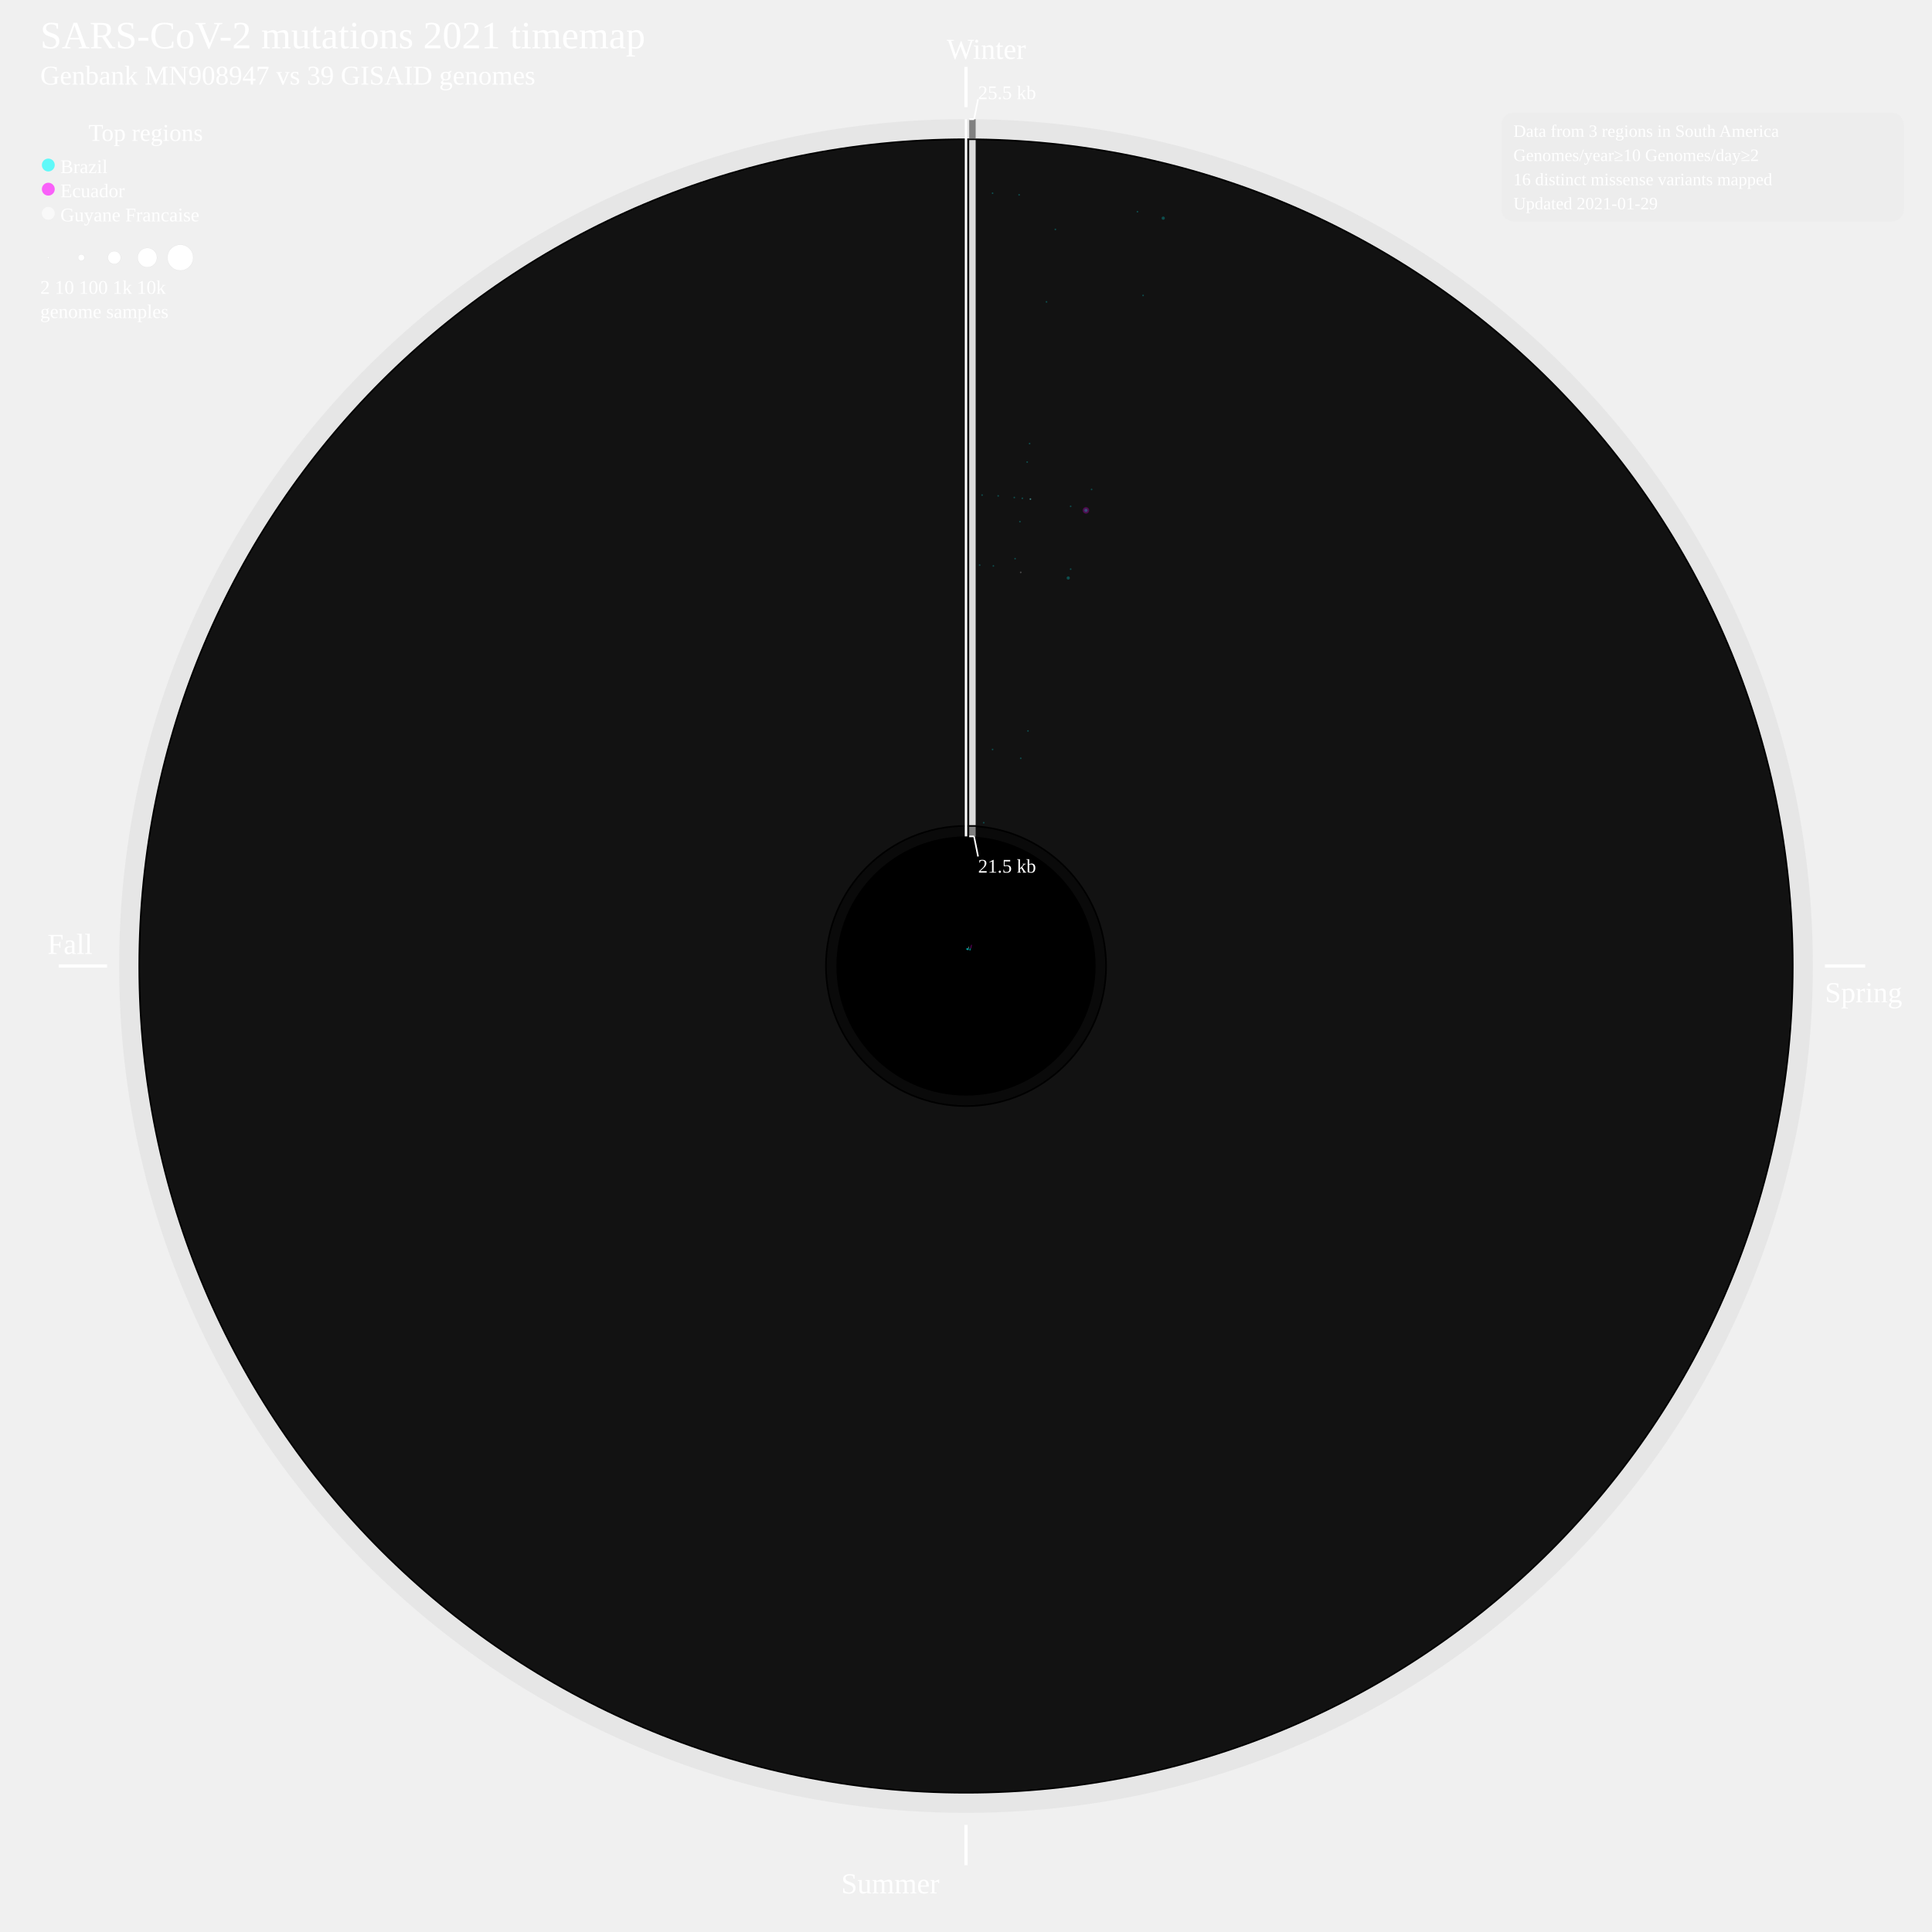
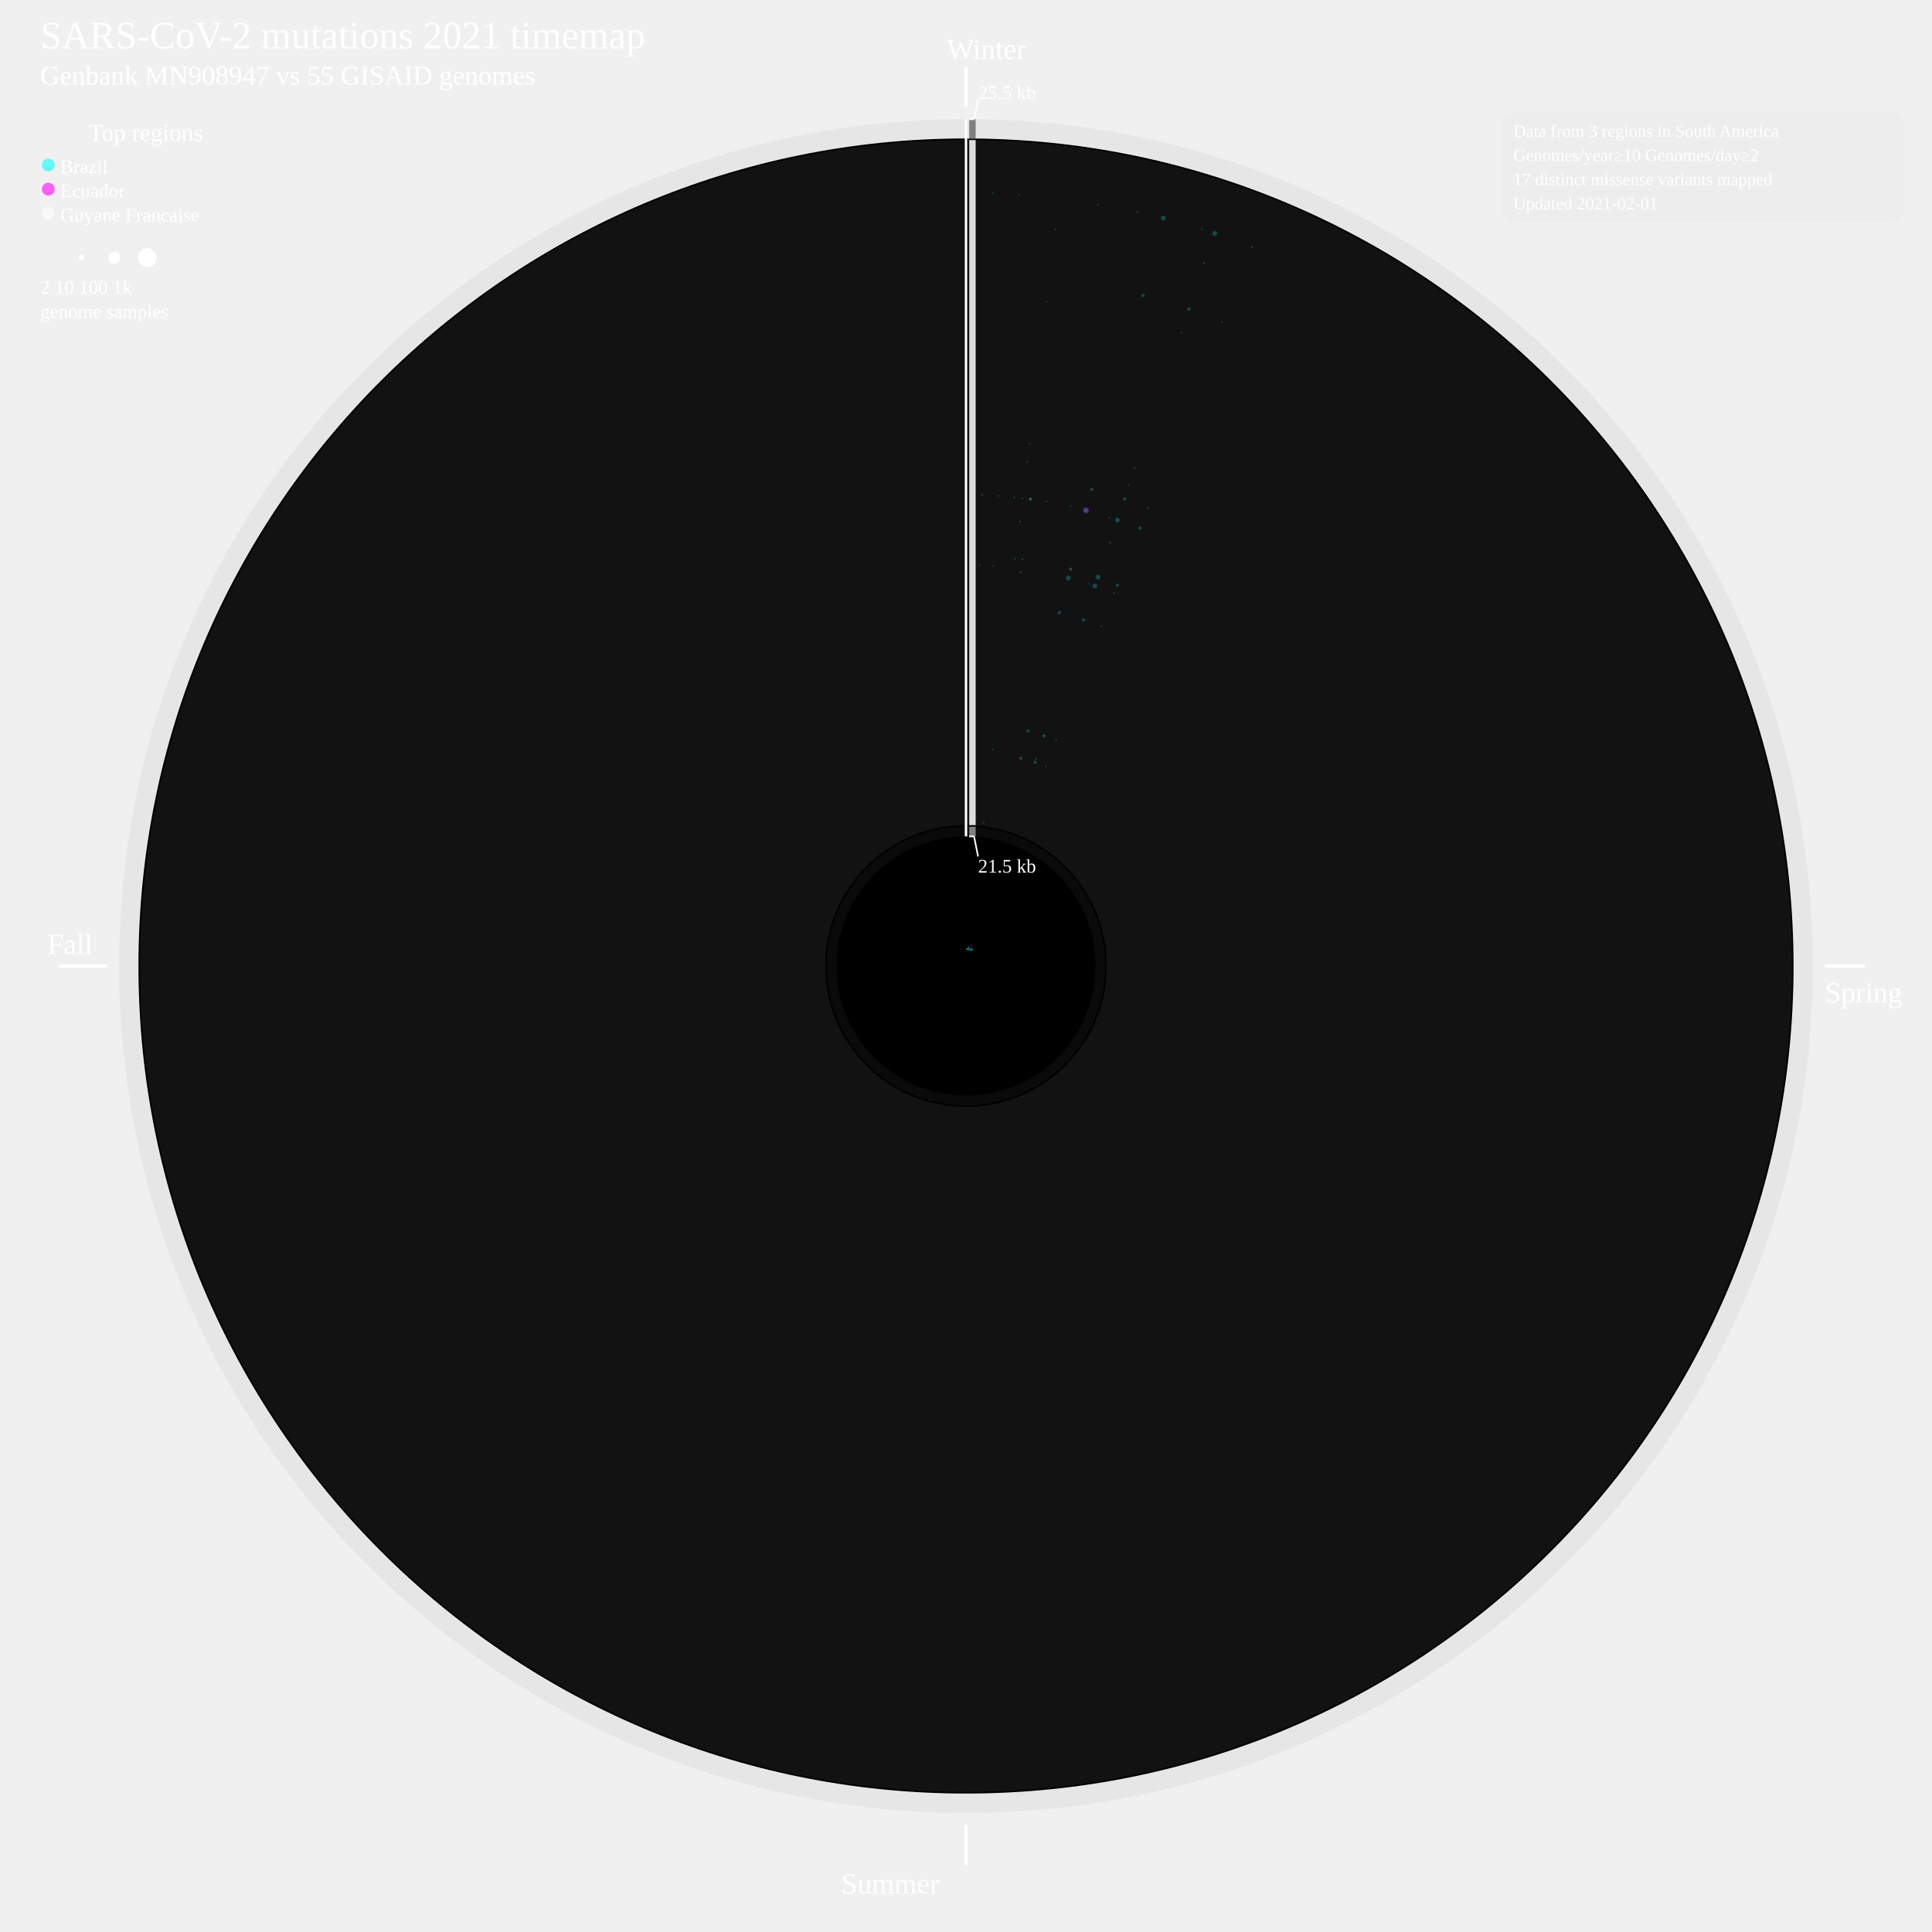
<svg xmlns="http://www.w3.org/2000/svg" width="2400" height="2400" style="background-color:black">
  <defs>
    <style type="text/css">
	.sb {
	stroke-width:0.8;
	stroke-opacity:50%;
	}
	.cv {
	stroke: none;
	fill-opacity:0.25;
	}
	</style>
  </defs>
  <circle cx="1200" cy="1200" r="1052" style="fill:grey;stroke:black;stroke-width:0;fill-opacity:0.085;" />
  <circle cx="1200" cy="1200" r="1028" style="fill:black;stroke:black;stroke-width:0;fill-opacity:1;" />
  <circle cx="1200" cy="1200" r="1026" style="fill:gainsboro;stroke:black;stroke-width:0;fill-opacity:0.085;" />
  <circle cx="1200" cy="1200" r="175" style="fill:black;stroke:black;stroke-width:0;fill-opacity:1;" />
  <circle cx="1200" cy="1200" r="173" style="fill:grey;stroke:black;stroke-width:0;fill-opacity:0.085;" />
  <circle cx="1200" cy="1200" r="161" style="fill:black;stroke:black;stroke-width:0;fill-opacity:1;" />
  <text font-size="4.0em" x="50" y="60" fill="white">SARS-CoV-2 mutations 2021 timemap</text>
-   <text font-size="2.8em" x="50" y="105" fill="white">Genbank MN908947 vs 39 GISAID genomes</text>
+   <text font-size="2.8em" x="50" y="105" fill="white">Genbank MN908947 vs 55 GISAID genomes</text>
  <line x1="1200" y1="83.131" x2="1200" y2="133.131" style="stroke:white;stroke-width:4" />
  <text font-size="3.0em" x="1176" y="73.131" fill="white">Winter</text>
  <line x1="2267" y1="1200" x2="2317" y2="1200" style="stroke:white;stroke-width:4" />
  <text font-size="3.0em" x="2267" y="1245" fill="white">Spring</text>
  <line x1="1200" y1="2267" x2="1200" y2="2317" style="stroke:white;stroke-width:4" />
  <text font-size="3.0em" x="1045" y="2352" fill="white">Summer</text>
  <line x1="133" y1="1200" x2="73" y2="1200" style="stroke:white;stroke-width:4" />
  <text font-size="3.0em" x="59" y="1185" fill="white">Fall</text>
  <g>
    <line x1="1208" y1="1039" x2="1208" y2="1027" style="stroke:grey;stroke-width:8" />
  </g>
  <g>
    <line x1="1208" y1="1025" x2="1208" y2="174" style="stroke:gainsboro;stroke-width:8" />
  </g>
  <g>
    <line x1="1208" y1="172" x2="1208" y2="148" style="stroke:grey;stroke-width:8" />
  </g>
  <line x1="1200" y1="148.131" x2="1200" y2="1039" style="stroke:white;stroke-width:3" />
  <line x1="1204" y1="148.131" x2="1210" y2="148.131" style="stroke:white;stroke-width:2" />
  <line x1="1210" y1="148.131" x2="1215" y2="123.131" style="stroke:white;stroke-width:2" />
  <line x1="1204" y1="1039" x2="1210" y2="1039" style="stroke:white;stroke-width:2" />
  <line x1="1210" y1="1039" x2="1215" y2="1064" style="stroke:white;stroke-width:2" />
  <text font-size="2.0em" x="1215" y="123.131" fill="white">25.5 kb</text>
  <text font-size="2.0em" x="1215" y="1084" fill="white">21.5 kb</text>
  <text font-size="2.5em" x="110" y="175" fill="white">Top regions</text>
  <circle cx="60" cy="205" r="8" style="fill:cyan;stroke:black;stroke-width:0;fill-opacity:0.6;" />
  <text font-size="2.0em" x="75" y="215" fill="white">Brazil</text>
  <circle cx="60" cy="235" r="8" style="fill:fuchsia;stroke:black;stroke-width:0;fill-opacity:0.6;" />
  <text font-size="2.0em" x="75" y="245" fill="white">Ecuador</text>
  <circle cx="60" cy="265" r="8" style="fill:white;stroke:black;stroke-width:0;fill-opacity:0.6;" />
  <text font-size="2.0em" x="75" y="275" fill="white">Guyane Francaise</text>
  <circle cx="60" cy="320" r="1.204" style="fill:white;stroke:lightgrey;stroke-width:0.2;" />
  <circle cx="101" cy="320" r="4" style="fill:white;stroke:lightgrey;stroke-width:0.2;" />
  <circle cx="142" cy="320" r="8" style="fill:white;stroke:lightgrey;stroke-width:0.2;" />
  <circle cx="183" cy="320" r="12" style="fill:white;stroke:lightgrey;stroke-width:0.2;" />
-   <circle cx="224" cy="320" r="16" style="fill:white;stroke:lightgrey;stroke-width:0.2;" />
-   <text font-size="2.0em" x="50" y="365" fill="white">2      10        100        1k        10k</text>
+   <text font-size="2.0em" x="50" y="365" fill="white">2      10        100        1k</text>
  <text font-size="2.0em" x="50" y="395" fill="white">genome samples</text>
  <g>
    <line x1="1200.7" y1="1180.0" x2="1200.8" y2="1177.9" style="stroke:cyan;" class="sb" />
  </g>
  <g>
    <circle cx="1217" cy="702" r="1" style="fill:cyan;" class="cv" />
  </g>
  <g>
    <circle cx="1220" cy="615" r="1" style="fill:cyan;" class="cv" />
  </g>
  <g>
    <circle cx="1233" cy="240" r="1" style="fill:cyan;" class="cv" />
  </g>
  <g>
    <line x1="1201.4" y1="1180.0" x2="1201.5" y2="1177.9" style="stroke:cyan;" class="sb" />
  </g>
  <g>
    <circle cx="1234" cy="703" r="1" style="fill:cyan;" class="cv" />
  </g>
  <g>
    <circle cx="1240" cy="616" r="1" style="fill:cyan;" class="cv" />
  </g>
  <g>
    <circle cx="1266" cy="242" r="1" style="fill:cyan;" class="cv" />
  </g>
  <g>
    <line x1="1202.1" y1="1180.1" x2="1202.3" y2="1178.0" style="stroke:cyan;" class="sb" />
  </g>
  <g>
    <circle cx="1260" cy="618" r="1" style="fill:cyan;" class="cv" />
  </g>
  <g>
    <line x1="1202.4" y1="1180.1" x2="1202.7" y2="1178.0" style="stroke:cyan;" class="sb" />
  </g>
  <g>
    <circle cx="1222" cy="1022" r="1" style="fill:cyan;" class="cv" />
  </g>
  <g>
    <circle cx="1233" cy="931" r="1" style="fill:cyan;" class="cv" />
  </g>
  <g>
    <circle cx="1261" cy="694" r="1" style="fill:cyan;" class="cv" />
  </g>
  <g>
    <circle cx="1267" cy="648" r="1" style="fill:cyan;" class="cv" />
  </g>
  <g>
    <circle cx="1270" cy="619" r="1" style="fill:cyan;" class="cv" />
  </g>
  <g>
    <circle cx="1276" cy="574" r="1" style="fill:cyan;" class="cv" />
  </g>
  <g>
    <circle cx="1279" cy="551" r="1" style="fill:cyan;" class="cv" />
  </g>
  <g>
    <circle cx="1300" cy="375" r="1" style="fill:cyan;" class="cv" />
  </g>
  <g>
    <circle cx="1311" cy="285" r="1" style="fill:cyan;" class="cv" />
  </g>
  <g>
-     <line x1="1202.7" y1="1180.2" x2="1203.0" y2="1178.1" style="stroke:cyan;" class="sb" />
-   </g>
-   <g>
-     <line x1="1203.0" y1="1178.1" x2="1203.3" y2="1175.9" style="stroke:white;" class="sb" />
+     <line x1="1202.7" y1="1180.2" x2="1203.1" y2="1177.5" style="stroke:cyan;" class="sb" />
+   </g>
+   <g>
+     <line x1="1203.1" y1="1177.5" x2="1203.4" y2="1175.4" style="stroke:white;" class="sb" />
  </g>
  <g>
    <circle cx="1268" cy="711" r="1" style="fill:white;" class="cv" />
  </g>
  <g>
+     <circle cx="1270" cy="695" r="1" style="fill:cyan;" class="cv" />
+   </g>
+   <g>
+     <circle cx="1280" cy="620" r="2" style="fill:cyan;" class="cv" />
+   </g>
+   <g>
    <circle cx="1280" cy="620" r="1" style="fill:white;" class="cv" />
  </g>
  <g>
-     <circle cx="1280" cy="620" r="1" style="fill:cyan;" class="cv" />
+     <line x1="1203.4" y1="1180.3" x2="1203.8" y2="1178.2" style="stroke:cyan;" class="sb" />
+   </g>
+   <g>
+     <circle cx="1300" cy="623" r="1" style="fill:cyan;" class="cv" />
+   </g>
+   <g>
+     <circle cx="1364" cy="254" r="1" style="fill:cyan;" class="cv" />
  </g>
  <g>
    <line x1="1204.4" y1="1180.5" x2="1204.9" y2="1178.4" style="stroke:cyan;" class="sb" />
  </g>
  <g>
    <circle cx="1330" cy="629" r="1" style="fill:cyan;" class="cv" />
  </g>
  <g>
    <circle cx="1413" cy="263" r="1" style="fill:cyan;" class="cv" />
  </g>
  <g>
-     <line x1="1205.1" y1="1180.7" x2="1205.8" y2="1178.0" style="stroke:cyan;" class="sb" />
-   </g>
-   <g>
-     <line x1="1205.8" y1="1178.0" x2="1206.9" y2="1173.7" style="stroke:fuchsia;" class="sb" />
-   </g>
-   <g>
-     <circle cx="1268" cy="942" r="1" style="fill:cyan;" class="cv" />
-   </g>
-   <g>
-     <circle cx="1277" cy="908" r="1" style="fill:cyan;" class="cv" />
-   </g>
-   <g>
-     <circle cx="1327" cy="718" r="2" style="fill:cyan;" class="cv" />
-   </g>
-   <g>
-     <circle cx="1330" cy="707" r="1" style="fill:cyan;" class="cv" />
+     <line x1="1205.1" y1="1180.7" x2="1206.0" y2="1177.3" style="stroke:cyan;" class="sb" />
+   </g>
+   <g>
+     <line x1="1206.0" y1="1177.3" x2="1207.1" y2="1172.9" style="stroke:fuchsia;" class="sb" />
+   </g>
+   <g>
+     <circle cx="1268" cy="942" r="2" style="fill:cyan;" class="cv" />
+   </g>
+   <g>
+     <circle cx="1277" cy="908" r="2" style="fill:cyan;" class="cv" />
+   </g>
+   <g>
+     <circle cx="1316" cy="761" r="2" style="fill:cyan;" class="cv" />
+   </g>
+   <g>
+     <circle cx="1327" cy="718" r="3" style="fill:cyan;" class="cv" />
+   </g>
+   <g>
+     <circle cx="1330" cy="707" r="2" style="fill:cyan;" class="cv" />
  </g>
  <g>
    <circle cx="1349" cy="634" r="4" style="fill:fuchsia;" class="cv" />
  </g>
  <g>
-     <circle cx="1349" cy="634" r="2" style="fill:cyan;" class="cv" />
-   </g>
-   <g>
-     <circle cx="1356" cy="608" r="1" style="fill:cyan;" class="cv" />
-   </g>
-   <g>
-     <circle cx="1420" cy="367" r="1" style="fill:cyan;" class="cv" />
-   </g>
-   <g>
-     <circle cx="1445" cy="271" r="2" style="fill:cyan;" class="cv" />
+     <circle cx="1349" cy="634" r="3" style="fill:cyan;" class="cv" />
+   </g>
+   <g>
+     <circle cx="1356" cy="608" r="2" style="fill:cyan;" class="cv" />
+   </g>
+   <g>
+     <circle cx="1420" cy="367" r="2" style="fill:cyan;" class="cv" />
+   </g>
+   <g>
+     <circle cx="1445" cy="271" r="3" style="fill:cyan;" class="cv" />
+   </g>
+   <g>
+     <line x1="1206.1" y1="1181.0" x2="1206.8" y2="1178.9" style="stroke:cyan;" class="sb" />
+   </g>
+   <g>
+     <circle cx="1352" cy="725" r="1" style="fill:cyan;" class="cv" />
+   </g>
+   <g>
+     <circle cx="1378" cy="643" r="1" style="fill:cyan;" class="cv" />
+   </g>
+   <g>
+     <circle cx="1493" cy="285" r="1" style="fill:cyan;" class="cv" />
+   </g>
+   <g>
+     <line x1="1206.4" y1="1181.1" x2="1207.7" y2="1177.2" style="stroke:cyan;" class="sb" />
+   </g>
+   <g>
+     <circle cx="1286" cy="947" r="2" style="fill:cyan;" class="cv" />
+   </g>
+   <g>
+     <circle cx="1287" cy="943" r="1" style="fill:cyan;" class="cv" />
+   </g>
+   <g>
+     <circle cx="1297" cy="914" r="2" style="fill:cyan;" class="cv" />
+   </g>
+   <g>
+     <circle cx="1346" cy="770" r="2" style="fill:cyan;" class="cv" />
+   </g>
+   <g>
+     <circle cx="1360" cy="728" r="3" style="fill:cyan;" class="cv" />
+   </g>
+   <g>
+     <circle cx="1364" cy="717" r="3" style="fill:cyan;" class="cv" />
+   </g>
+   <g>
+     <circle cx="1379" cy="674" r="1" style="fill:cyan;" class="cv" />
+   </g>
+   <g>
+     <circle cx="1388" cy="646" r="3" style="fill:cyan;" class="cv" />
+   </g>
+   <g>
+     <circle cx="1397" cy="620" r="2" style="fill:cyan;" class="cv" />
+   </g>
+   <g>
+     <circle cx="1402" cy="603" r="1" style="fill:cyan;" class="cv" />
+   </g>
+   <g>
+     <circle cx="1410" cy="581" r="1" style="fill:cyan;" class="cv" />
+   </g>
+   <g>
+     <circle cx="1467" cy="413" r="1" style="fill:cyan;" class="cv" />
+   </g>
+   <g>
+     <circle cx="1477" cy="384" r="2" style="fill:cyan;" class="cv" />
+   </g>
+   <g>
+     <circle cx="1496" cy="327" r="1" style="fill:cyan;" class="cv" />
+   </g>
+   <g>
+     <circle cx="1509" cy="290" r="3" style="fill:cyan;" class="cv" />
+   </g>
+   <g>
+     <line x1="1207.4" y1="1181.4" x2="1208.4" y2="1178.9" style="stroke:cyan;" class="sb" />
+   </g>
+   <g>
+     <circle cx="1299" cy="952" r="1" style="fill:cyan;" class="cv" />
+   </g>
+   <g>
+     <circle cx="1312" cy="919" r="1" style="fill:cyan;" class="cv" />
+   </g>
+   <g>
+     <circle cx="1368" cy="778" r="1" style="fill:cyan;" class="cv" />
+   </g>
+   <g>
+     <circle cx="1384" cy="737" r="1" style="fill:cyan;" class="cv" />
+   </g>
+   <g>
+     <circle cx="1388" cy="727" r="2" style="fill:cyan;" class="cv" />
+   </g>
+   <g>
+     <circle cx="1416" cy="656" r="2" style="fill:cyan;" class="cv" />
+   </g>
+   <g>
+     <circle cx="1426" cy="631" r="1" style="fill:cyan;" class="cv" />
+   </g>
+   <g>
+     <circle cx="1518" cy="400" r="1" style="fill:cyan;" class="cv" />
+   </g>
+   <g>
+     <circle cx="1555" cy="307" r="1" style="fill:cyan;" class="cv" />
  </g>
  <rect x="1865" y="140" width="500" height="135" rx="15" style="fill:gainsboro;stroke-width:0;fill-opacity:0.15;" />
  <text font-size="1.8em" x="1880" y="170" fill="white">Data from 3 regions in South America</text>
  <text font-size="1.8em" x="1880" y="200" fill="white">Genomes/year≥10  Genomes/day≥2</text>
-   <text font-size="1.8em" x="1880" y="230" fill="white">16 distinct missense variants mapped</text>
-   <text font-size="1.8em" x="1880" y="260" fill="white">Updated 2021-01-29</text>
+   <text font-size="1.8em" x="1880" y="230" fill="white">17 distinct missense variants mapped</text>
+   <text font-size="1.8em" x="1880" y="260" fill="white">Updated 2021-02-01</text>
</svg>
